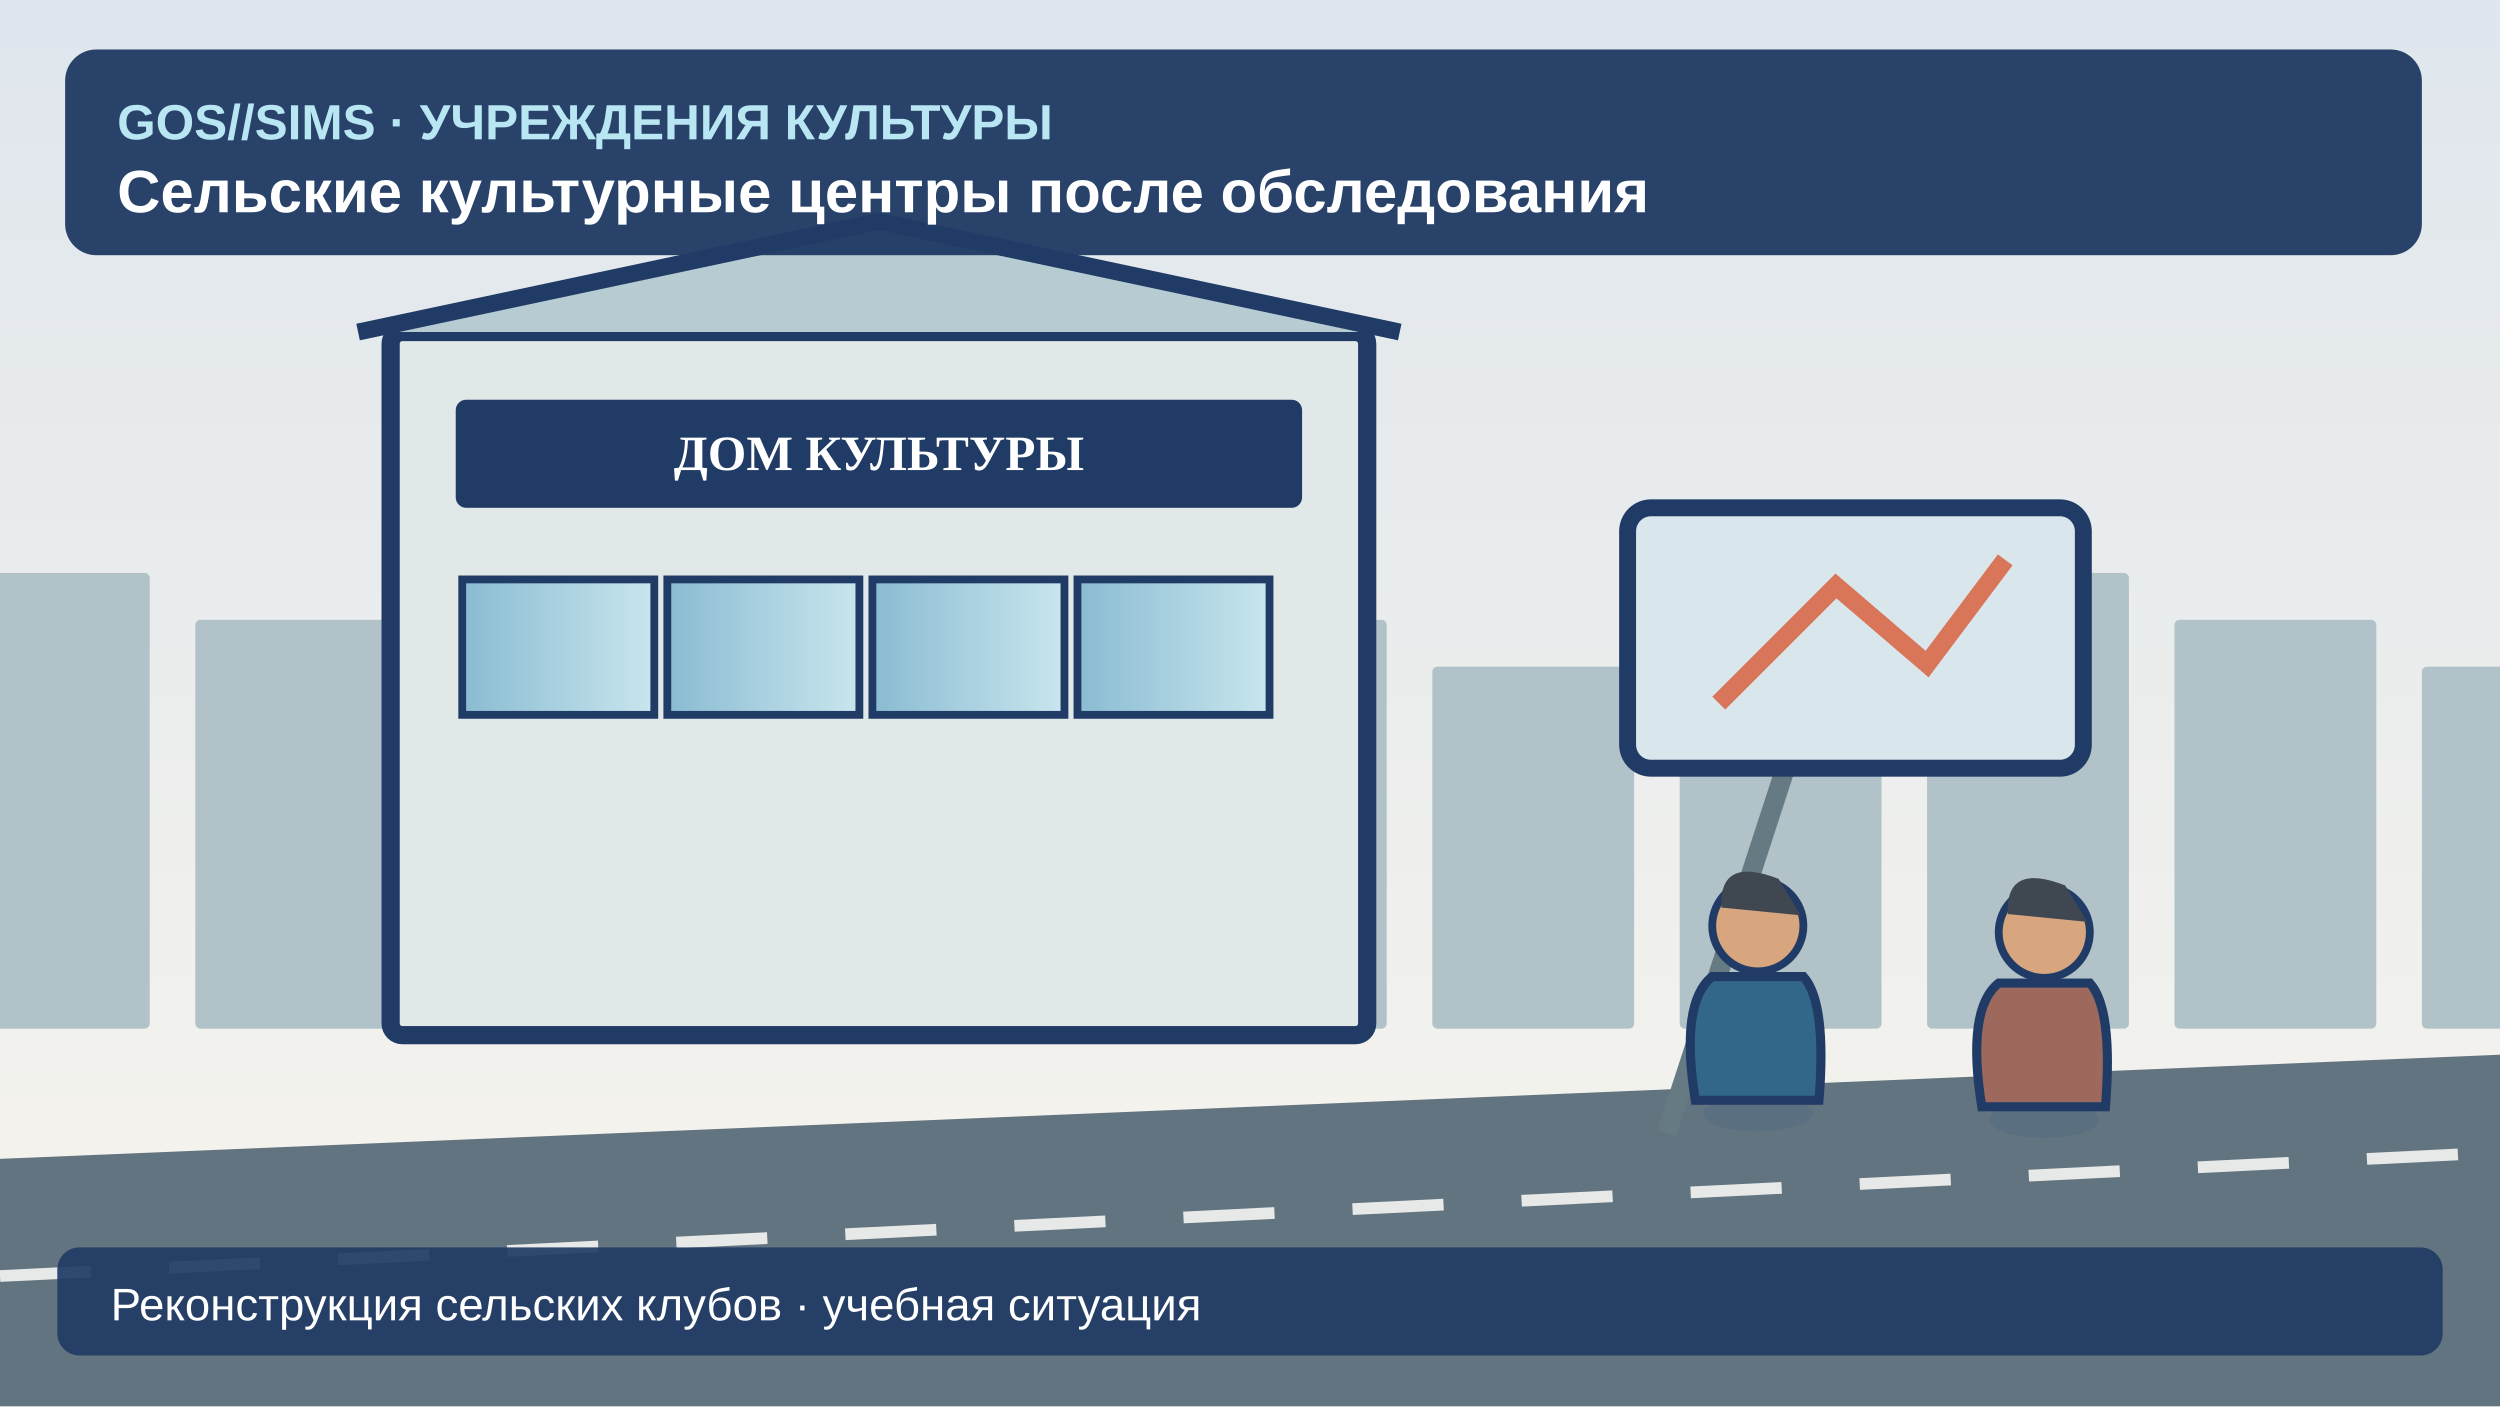
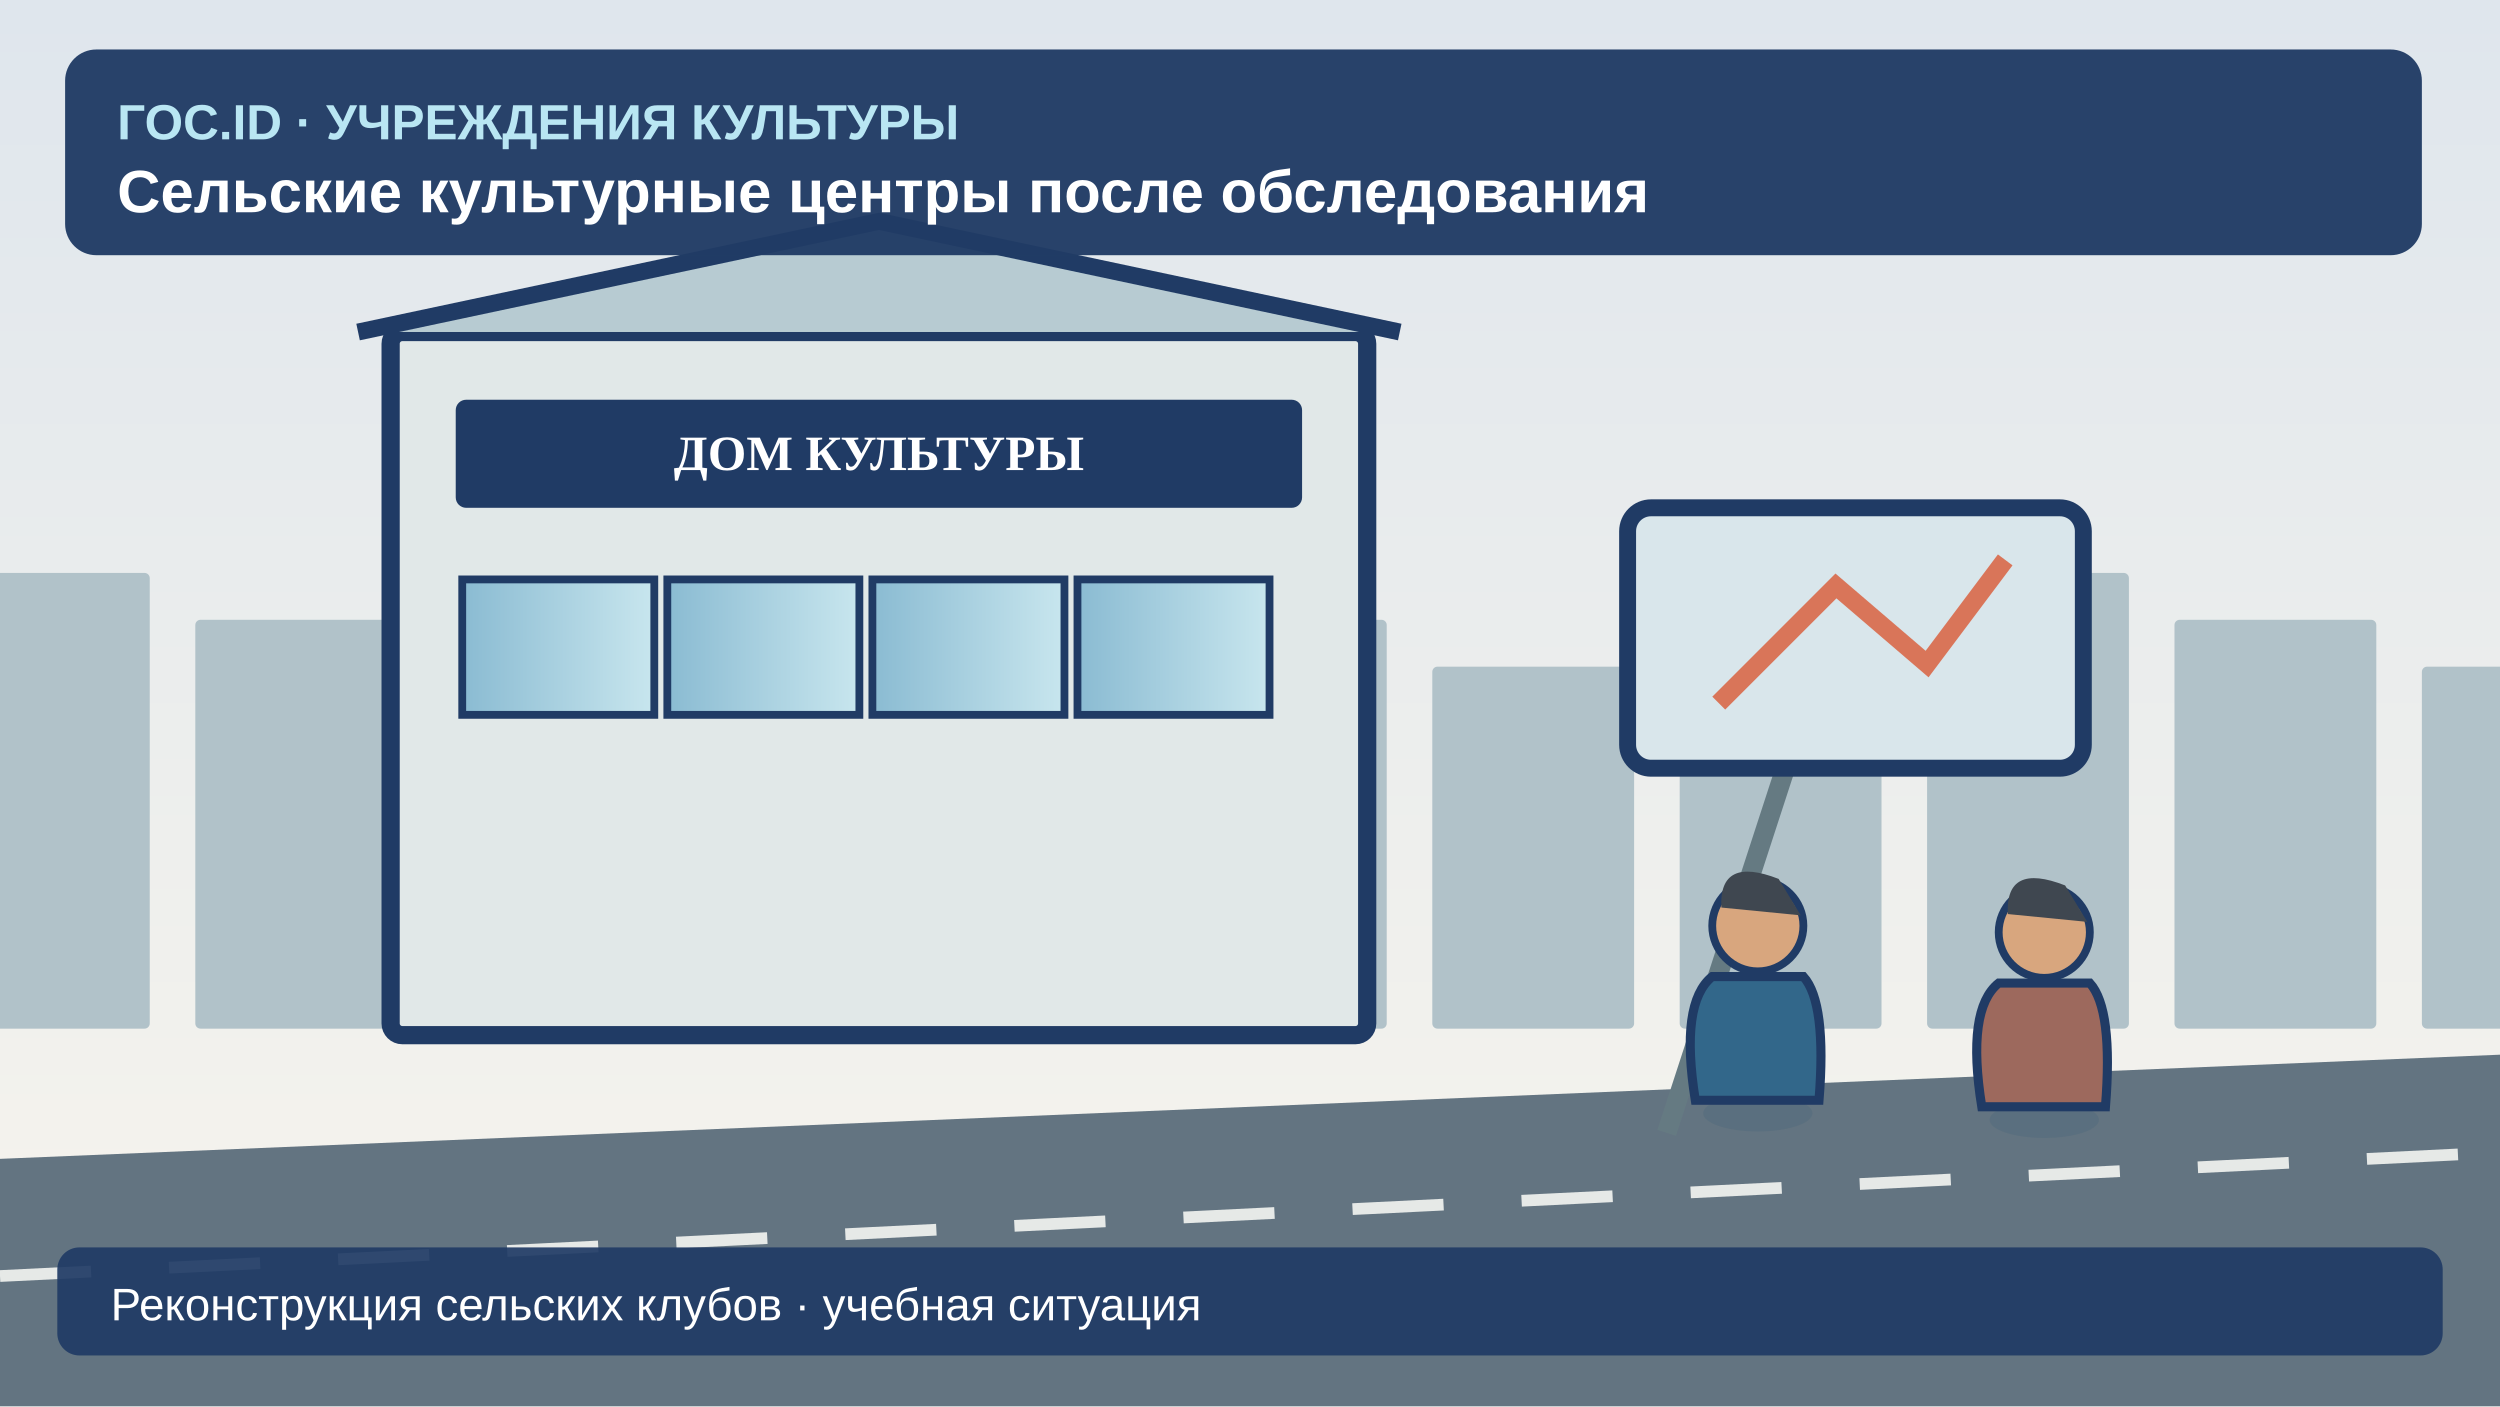
<svg xmlns="http://www.w3.org/2000/svg" width="1920" height="1080" viewBox="0 0 1920 1080" role="img" aria-label="Сельские культурные центры после обследования">
  <defs>
    <linearGradient id="sky" x1="0" y1="0" x2="0" y2="1">
      <stop stop-color="#dfe6ed" />
      <stop offset="1" stop-color="#f8f5ed" />
    </linearGradient>
    <linearGradient id="glass">
      <stop stop-color="#8abbd2" />
      <stop offset="1" stop-color="#c8e6ee" />
    </linearGradient>
  </defs>
  <rect width="1920" height="1080" fill="url(#sky)" />
  <g fill="#b1c2c9">
    <rect x="-40" y="440" width="155" height="350" rx="4" />
    <rect x="150" y="476" width="155" height="314" rx="4" />
    <rect x="340" y="512" width="155" height="278" rx="4" />
    <rect x="530" y="548" width="155" height="242" rx="4" />
    <rect x="720" y="440" width="155" height="350" rx="4" />
    <rect x="910" y="476" width="155" height="314" rx="4" />
    <rect x="1100" y="512" width="155" height="278" rx="4" />
    <rect x="1290" y="548" width="155" height="242" rx="4" />
    <rect x="1480" y="440" width="155" height="350" rx="4" />
    <rect x="1670" y="476" width="155" height="314" rx="4" />
    <rect x="1860" y="512" width="155" height="278" rx="4" />
  </g>
  <path d="M0 890L1920 810V1080H0Z" fill="#637481" />
  <path d="M0 980L1920 885" stroke="#e6e9e7" stroke-width="9" stroke-dasharray="70 60" />
  <g>
    <rect x="300" y="255" width="750" height="540" rx="9" fill="#e1e8e8" stroke="#203b65" stroke-width="14" />
    <path d="M275 255L675 170L1075 255" fill="#b7cbd2" stroke="#203b65" stroke-width="13" />
    <rect x="350" y="307" width="650" height="83" rx="8" fill="#203b65" />
    <text x="675" y="361" text-anchor="middle" fill="white" font-size="38" font-weight="700">ДОМ КУЛЬТУРЫ</text>
    <rect x="355" y="445" width="147.5" height="104" fill="url(#glass)" stroke="#203b65" stroke-width="6" />
    <rect x="512.5" y="445" width="147.5" height="104" fill="url(#glass)" stroke="#203b65" stroke-width="6" />
    <rect x="670" y="445" width="147.5" height="104" fill="url(#glass)" stroke="#203b65" stroke-width="6" />
    <rect x="827.5" y="445" width="147.5" height="104" fill="url(#glass)" stroke="#203b65" stroke-width="6" />
  </g>
  <path d="M1280 870L1420 440" stroke="#657a82" stroke-width="15" />
  <rect x="1250" y="390" width="350" height="200" rx="18" fill="#d9e6eb" stroke="#203b65" stroke-width="13" />
  <path d="M1320 540L1410 450L1480 510L1540 430" fill="none" stroke="#d97559" stroke-width="14" />
  <g transform="translate(1350,700)">
    <ellipse cx="0" cy="155" rx="42" ry="14" fill="#476478" opacity=".3" />
    <path d="M-35 50Q-60 70-48 145H47Q53 70 35 50Z" fill="#32678a" stroke="#203b65" stroke-width="7" />
    <circle cy="11" r="35" fill="#d8a67e" stroke="#203b65" stroke-width="6" />
    <path d="M-28-3Q-30-43 16-25L33 3" fill="#3f4750" />
  </g>
  <g transform="translate(1570,705)">
    <ellipse cx="0" cy="155" rx="42" ry="14" fill="#476478" opacity=".3" />
    <path d="M-35 50Q-60 70-48 145H47Q53 70 35 50Z" fill="#9d695d" stroke="#203b65" stroke-width="7" />
    <circle cy="11" r="35" fill="#d8a67e" stroke="#203b65" stroke-width="6" />
    <path d="M-28-3Q-30-43 16-25L33 3" fill="#3f4750" />
  </g>
  <rect x="50" y="38" width="1810" height="158" rx="24" fill="#203b65" opacity=".96" />
-   <text x="90" y="107" font-family="Arial,sans-serif" font-size="38" font-weight="700" fill="#b9e6f3">GOS//SIMS  ·  УЧРЕЖДЕНИЯ КУЛЬТУРЫ</text>
+   <text x="90" y="107" font-family="Arial,sans-serif" font-size="38" font-weight="700" fill="#b9e6f3">ГОС.ID  ·  УЧРЕЖДЕНИЯ КУЛЬТУРЫ</text>
  <text x="90" y="163" font-family="Arial,sans-serif" font-size="46" font-weight="700" fill="#ffffff">Сельские культурные центры после обследования</text>
  <rect x="44" y="958" width="1832" height="83" rx="17" fill="#203b65" opacity=".92" />
  <text x="85" y="1014" font-family="Arial,sans-serif" font-size="35" fill="#ffffff">Реконструкция сельских клубов · учебная ситуация</text>
</svg>
